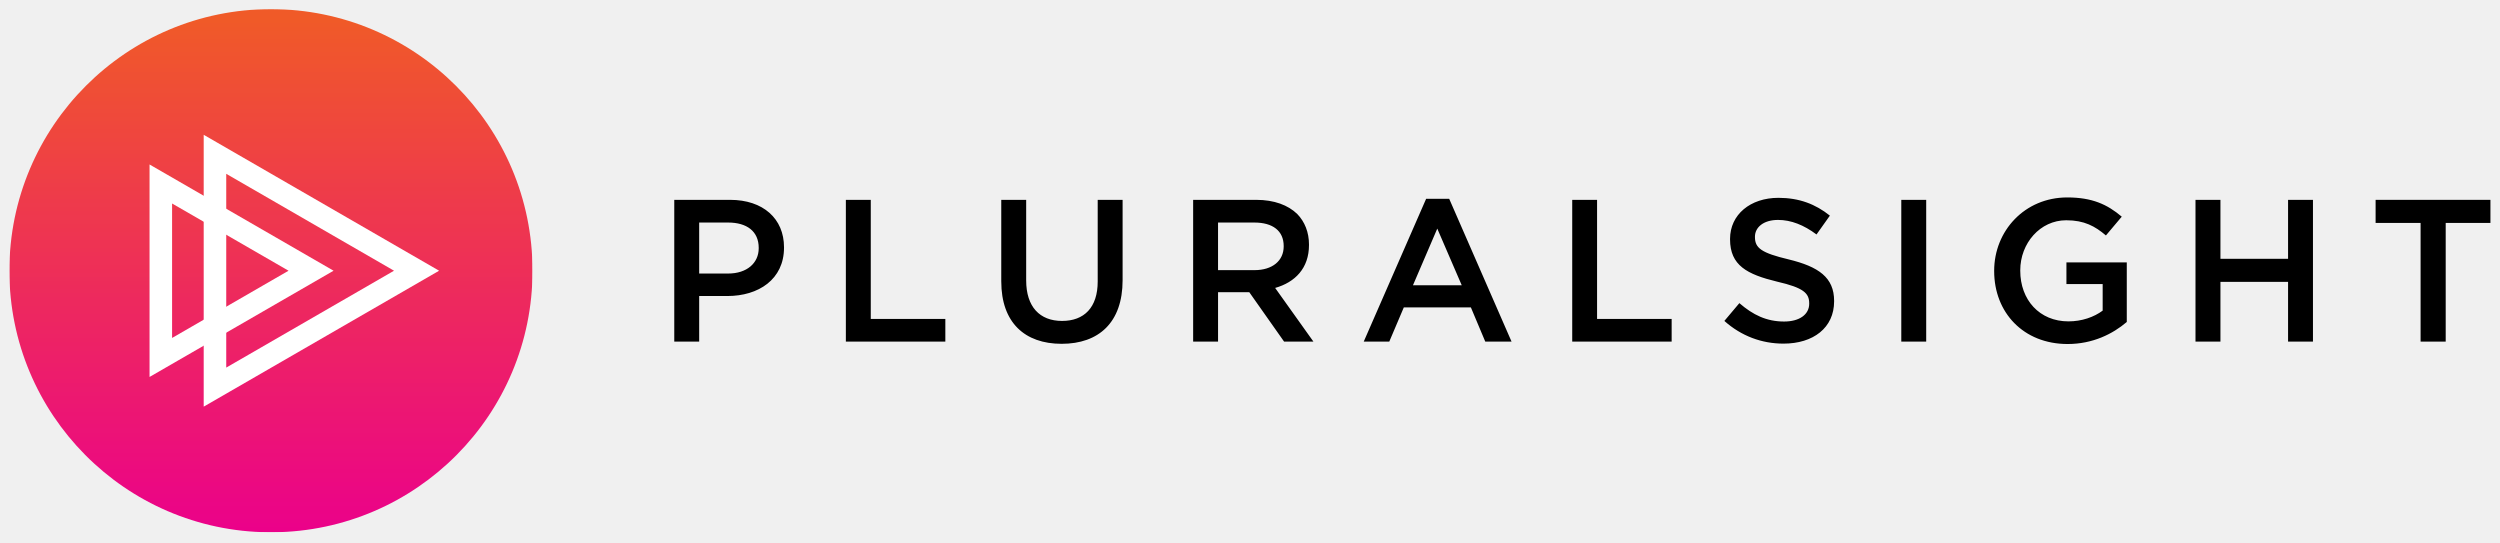
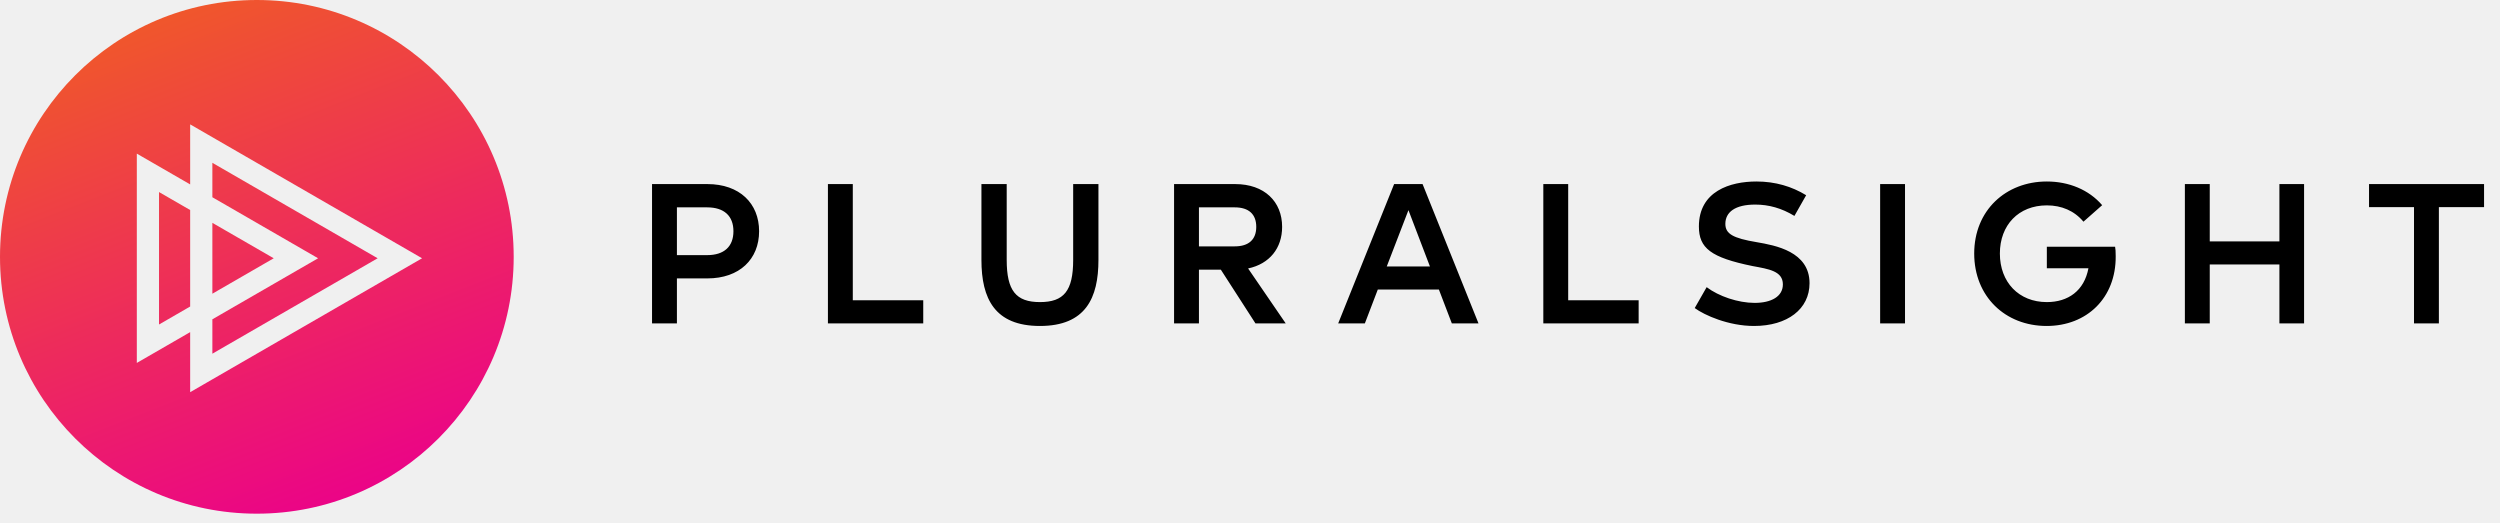
- <svg xmlns="http://www.w3.org/2000/svg" xmlns:xlink="http://www.w3.org/1999/xlink" width="198" height="43">
+ <svg xmlns="http://www.w3.org/2000/svg" width="201" height="42" viewBox="0 0 201 42" fill="none">
+   <path d="M56.872 14.8H52.424V26H54.424V22.384H56.872C59.464 22.384 61.032 20.832 61.032 18.592C61.032 16.352 59.464 14.8 56.872 14.8ZM56.856 20.512H54.424V16.672H56.856C58.216 16.672 58.968 17.36 58.968 18.592C58.968 19.824 58.216 20.512 56.856 20.512ZM68.565 24.144V14.8H66.565V26H74.229V24.144H68.565ZM83.611 26.208C87.291 26.208 88.315 23.952 88.315 20.896V14.8H86.283V20.896C86.283 23.392 85.531 24.288 83.611 24.288C81.675 24.288 80.939 23.36 80.939 20.896V14.8H78.907V20.896C78.907 24.016 79.979 26.208 83.611 26.208ZM100.939 26H103.371L100.347 21.584C102.075 21.216 103.083 19.952 103.083 18.24C103.083 16.208 101.659 14.8 99.307 14.8H94.395V26H96.395V21.68H98.155L100.939 26ZM96.395 16.672H99.275C100.411 16.672 101.003 17.232 101.003 18.24C101.003 19.248 100.411 19.808 99.275 19.808H96.395V16.672ZM116.727 26H118.871L114.375 14.8H112.087L107.591 26H109.735L110.775 23.28H115.687L116.727 26ZM111.495 21.424L113.239 16.896L114.967 21.424H111.495ZM126.083 24.144V14.8H124.083V26H131.747V24.144H126.083ZM141.023 26.208C143.711 26.208 145.487 24.848 145.487 22.768C145.487 20.224 142.735 19.728 141.247 19.472C139.327 19.152 138.719 18.8 138.719 18C138.719 17.056 139.503 16.448 141.119 16.448C142.207 16.448 143.247 16.736 144.271 17.36L145.215 15.696C144.063 14.992 142.735 14.592 141.215 14.592C139.119 14.592 136.591 15.36 136.591 18.208C136.591 19.952 137.551 20.704 140.911 21.392C142.207 21.632 143.343 21.792 143.343 22.864C143.343 23.84 142.415 24.352 141.071 24.352C139.743 24.352 138.191 23.824 137.215 23.088L136.255 24.768C137.039 25.344 138.975 26.208 141.023 26.208ZM153.163 14.8H151.163V26H153.163V14.8ZM170.102 20.592C170.102 20.192 170.086 20.016 170.054 19.84H164.566V21.568H167.91C167.574 23.376 166.278 24.288 164.566 24.288C162.31 24.288 160.79 22.688 160.79 20.384C160.79 18.096 162.294 16.512 164.566 16.512C165.75 16.512 166.774 16.944 167.51 17.824L169.014 16.496C167.942 15.248 166.326 14.592 164.566 14.592C161.27 14.592 158.726 16.912 158.726 20.384C158.726 23.824 161.206 26.208 164.55 26.208C167.782 26.208 170.134 23.952 170.102 20.592ZM183.264 14.8V19.408H177.664V14.8H175.664V26H177.664V21.264H183.264V26H185.248V14.8H183.264ZM199.718 14.8H190.47V16.656H194.086V26H196.086V16.656H199.718V14.8Z" fill="black" />
+   <path fill-rule="evenodd" clip-rule="evenodd" d="M41.301 20.65C41.301 32.055 32.055 41.3 20.648 41.3C9.246 41.3 0 32.055 0 20.65C0 9.245 9.246 0 20.648 0C32.055 0 41.301 9.245 41.301 20.65ZM17.074 15.858L25.574 20.765L17.074 25.672V28.437L30.363 20.765L17.074 13.09V15.858ZM15.289 14.827V10L33.934 20.765L15.289 31.531V26.703L11 29.179V12.351L15.289 14.827ZM15.289 24.644L12.785 26.09V15.441L15.289 16.886V24.644ZM17.074 23.614V17.917L22.008 20.765L17.074 23.614Z" fill="url(#paint0_linear)" />
  <defs>
-     <path d="M.742 21.441c0 11.38 9.172 20.618 20.531 20.715h.368C33 42.06 42.176 32.82 42.176 21.441 42.176 10 32.898.723 21.457.723S.742 10 .742 21.44" id="a" />
-     <linearGradient x1="49.997%" y1=".003%" x2="49.997%" y2="100.002%" id="b">
-       <stop stop-color="#F05A28" offset="0%" />
-       <stop stop-color="#F05A28" offset="1.563%" />
-       <stop stop-color="#F05A28" offset="2.344%" />
-       <stop stop-color="#F05929" offset="3.125%" />
-       <stop stop-color="#F0582A" offset="3.906%" />
-       <stop stop-color="#F0582B" offset="4.688%" />
-       <stop stop-color="#F0572C" offset="5.469%" />
-       <stop stop-color="#F0562C" offset="6.25%" />
-       <stop stop-color="#F0552D" offset="7.031%" />
-       <stop stop-color="#F0552E" offset="7.813%" />
-       <stop stop-color="#F0542F" offset="8.594%" />
-       <stop stop-color="#F0532F" offset="9.375%" />
-       <stop stop-color="#F05330" offset="10.156%" />
-       <stop stop-color="#F05231" offset="10.938%" />
-       <stop stop-color="#F05132" offset="11.719%" />
-       <stop stop-color="#EF5033" offset="12.5%" />
-       <stop stop-color="#EF5033" offset="13.281%" />
-       <stop stop-color="#EF4F34" offset="14.063%" />
-       <stop stop-color="#EF4E35" offset="14.844%" />
-       <stop stop-color="#EF4E36" offset="15.625%" />
-       <stop stop-color="#EF4D36" offset="16.406%" />
-       <stop stop-color="#EF4C37" offset="17.188%" />
-       <stop stop-color="#EF4B38" offset="17.969%" />
-       <stop stop-color="#EF4B39" offset="18.75%" />
-       <stop stop-color="#EF4A3A" offset="19.531%" />
-       <stop stop-color="#EF493A" offset="20.313%" />
-       <stop stop-color="#EF493B" offset="21.094%" />
-       <stop stop-color="#EF483C" offset="21.875%" />
-       <stop stop-color="#EF473D" offset="22.656%" />
-       <stop stop-color="#EF463D" offset="23.438%" />
-       <stop stop-color="#EF463E" offset="24.219%" />
-       <stop stop-color="#EF453F" offset="25%" />
-       <stop stop-color="#EF4440" offset="25.781%" />
-       <stop stop-color="#EF4441" offset="26.563%" />
-       <stop stop-color="#EF4341" offset="27.344%" />
-       <stop stop-color="#EF4242" offset="28.125%" />
-       <stop stop-color="#EF4143" offset="28.906%" />
-       <stop stop-color="#EF4144" offset="29.688%" />
-       <stop stop-color="#EF4045" offset="30.469%" />
-       <stop stop-color="#EF3F45" offset="31.25%" />
-       <stop stop-color="#EE3F46" offset="32.031%" />
-       <stop stop-color="#EE3E47" offset="32.813%" />
-       <stop stop-color="#EE3D48" offset="33.594%" />
-       <stop stop-color="#EE3C48" offset="34.375%" />
-       <stop stop-color="#EE3C49" offset="35.156%" />
-       <stop stop-color="#EE3B4A" offset="35.938%" />
-       <stop stop-color="#EE3A4B" offset="36.719%" />
-       <stop stop-color="#EE3A4C" offset="37.5%" />
-       <stop stop-color="#EE394C" offset="38.281%" />
-       <stop stop-color="#EE384D" offset="39.063%" />
-       <stop stop-color="#EE384E" offset="39.844%" />
-       <stop stop-color="#EE374F" offset="40.625%" />
-       <stop stop-color="#EE364F" offset="41.406%" />
-       <stop stop-color="#EE3550" offset="42.188%" />
-       <stop stop-color="#EE3551" offset="42.969%" />
-       <stop stop-color="#EE3452" offset="43.75%" />
-       <stop stop-color="#EE3353" offset="44.531%" />
-       <stop stop-color="#EE3353" offset="45.313%" />
-       <stop stop-color="#EE3254" offset="46.094%" />
-       <stop stop-color="#EE3155" offset="46.875%" />
-       <stop stop-color="#EE3056" offset="47.656%" />
-       <stop stop-color="#EE3057" offset="48.438%" />
-       <stop stop-color="#EE2F57" offset="49.219%" />
-       <stop stop-color="#EE2E58" offset="50%" />
-       <stop stop-color="#EE2E59" offset="50.781%" />
-       <stop stop-color="#ED2D5A" offset="51.563%" />
-       <stop stop-color="#ED2C5A" offset="52.344%" />
-       <stop stop-color="#ED2B5B" offset="53.125%" />
-       <stop stop-color="#ED2B5C" offset="53.906%" />
-       <stop stop-color="#ED2A5D" offset="54.688%" />
-       <stop stop-color="#ED295E" offset="55.469%" />
-       <stop stop-color="#ED295E" offset="56.25%" />
-       <stop stop-color="#ED285F" offset="57.031%" />
-       <stop stop-color="#ED2760" offset="57.813%" />
-       <stop stop-color="#ED2661" offset="58.594%" />
-       <stop stop-color="#ED2661" offset="59.375%" />
-       <stop stop-color="#ED2562" offset="60.156%" />
-       <stop stop-color="#ED2463" offset="60.938%" />
-       <stop stop-color="#ED2464" offset="61.719%" />
-       <stop stop-color="#ED2365" offset="62.5%" />
-       <stop stop-color="#ED2265" offset="63.281%" />
-       <stop stop-color="#ED2166" offset="64.063%" />
-       <stop stop-color="#ED2167" offset="64.844%" />
-       <stop stop-color="#ED2068" offset="65.625%" />
-       <stop stop-color="#ED1F69" offset="66.406%" />
-       <stop stop-color="#ED1F69" offset="67.188%" />
-       <stop stop-color="#ED1E6A" offset="67.969%" />
-       <stop stop-color="#ED1D6B" offset="68.75%" />
-       <stop stop-color="#ED1C6C" offset="69.531%" />
-       <stop stop-color="#ED1C6C" offset="70.313%" />
-       <stop stop-color="#ED1B6D" offset="71.094%" />
-       <stop stop-color="#EC1A6E" offset="71.875%" />
-       <stop stop-color="#EC1A6F" offset="72.656%" />
-       <stop stop-color="#EC1970" offset="73.438%" />
-       <stop stop-color="#EC1870" offset="74.219%" />
-       <stop stop-color="#EC1871" offset="75%" />
-       <stop stop-color="#EC1772" offset="75.781%" />
-       <stop stop-color="#EC1673" offset="76.563%" />
-       <stop stop-color="#EC1573" offset="77.344%" />
-       <stop stop-color="#EC1574" offset="78.125%" />
-       <stop stop-color="#EC1475" offset="78.906%" />
-       <stop stop-color="#EC1376" offset="79.688%" />
-       <stop stop-color="#EC1377" offset="80.469%" />
-       <stop stop-color="#EC1277" offset="81.25%" />
-       <stop stop-color="#EC1178" offset="82.031%" />
-       <stop stop-color="#EC1079" offset="82.813%" />
-       <stop stop-color="#EC107A" offset="83.594%" />
-       <stop stop-color="#EC0F7B" offset="84.375%" />
-       <stop stop-color="#EC0E7B" offset="85.156%" />
-       <stop stop-color="#EC0E7C" offset="85.938%" />
-       <stop stop-color="#EC0D7D" offset="86.719%" />
-       <stop stop-color="#EC0C7E" offset="87.5%" />
-       <stop stop-color="#EC0B7E" offset="88.281%" />
-       <stop stop-color="#EC0B7F" offset="89.063%" />
-       <stop stop-color="#EC0A80" offset="89.844%" />
-       <stop stop-color="#EC0981" offset="90.625%" />
-       <stop stop-color="#EB0982" offset="91.406%" />
-       <stop stop-color="#EB0882" offset="92.188%" />
-       <stop stop-color="#EB0783" offset="92.969%" />
-       <stop stop-color="#EB0684" offset="93.75%" />
-       <stop stop-color="#EB0685" offset="94.531%" />
-       <stop stop-color="#EB0585" offset="95.313%" />
-       <stop stop-color="#EB0486" offset="96.094%" />
-       <stop stop-color="#EB0487" offset="96.875%" />
-       <stop stop-color="#EB0388" offset="97.656%" />
-       <stop stop-color="#EB0289" offset="98.438%" />
-       <stop stop-color="#EB0189" offset="99.219%" />
-       <stop stop-color="#EB018A" offset="100%" />
+     <linearGradient id="paint0_linear" x1="12" y1="2.99842e-07" x2="28" y2="41" gradientUnits="userSpaceOnUse">
+       <stop stop-color="#F05A28" />
+       <stop offset="1" stop-color="#EB0289" />
    </linearGradient>
-     <path id="d" d="M0 0h9.262v13H0z" />
  </defs>
-   <g fill="none" fill-rule="evenodd">
-     <mask id="c" fill="#fff">
-       <use xlink:href="#a" />
-     </mask>
-     <path fill="url(#b)" fill-rule="nonzero" mask="url(#c)" d="M42.176.723H.742v41.433h41.434z" />
-     <path d="M16.133 10.676v21.531l18.644-10.766-18.644-10.765zm1.785 3.09l13.289 7.675-13.289 7.672V13.766z" fill="#FFF" fill-rule="nonzero" />
-     <path d="M11.844 13.027l14.574 8.414-14.574 8.414V13.027zm1.785 3.09v10.649l9.223-5.325-9.223-5.324z" fill="#FFF" fill-rule="nonzero" />
-     <path d="M53.402 15.828h4.426c2.613 0 4.266 1.492 4.266 3.754v.031c0 2.516-2.02 3.832-4.489 3.832h-2.23v3.61h-1.973V15.828zm4.266 5.836c1.492 0 2.422-.832 2.422-2.004v-.031c0-1.313-.945-2.004-2.422-2.004h-2.293v4.04h2.293v-.001zm9.324-5.836h1.973v9.43h5.906v1.797h-7.879zM79.3 22.293v-6.465h1.973v6.383c0 2.086 1.075 3.207 2.84 3.207 1.75 0 2.825-1.059 2.825-3.125v-6.465h1.972v6.367c0 3.352-1.894 5.035-4.828 5.035-2.922 0-4.781-1.683-4.781-4.937H79.3zm15.196-6.465H99.5c1.414 0 2.52.418 3.242 1.121.594.61.93 1.446.93 2.422v.035c0 1.844-1.106 2.95-2.68 3.399l3.031 4.25H101.7l-2.758-3.914H96.47v3.914h-1.973V15.828h-.001zm4.86 5.567c1.414 0 2.312-.739 2.312-1.88v-.03c0-1.204-.867-1.86-2.324-1.86h-2.875v3.77h2.887zm13.594-5.649h1.827l4.938 11.309h-2.082l-1.14-2.711h-5.31l-1.152 2.71h-2.023l4.941-11.308h.001zm2.82 6.848l-1.938-4.489-1.926 4.489h3.864zm8.75-6.766h1.968v9.43h5.907v1.797h-7.875zm12.05 9.59l1.188-1.41c1.074.93 2.148 1.457 3.543 1.457 1.219 0 1.988-.559 1.988-1.41v-.032c0-.804-.45-1.234-2.531-1.714-2.39-.579-3.738-1.286-3.738-3.352v-.035c0-1.926 1.605-3.254 3.832-3.254 1.636 0 2.933.496 4.074 1.41l-1.059 1.492c-1.008-.754-2.02-1.152-3.047-1.152-1.156 0-1.828.59-1.828 1.328v.031c0 .868.512 1.254 2.664 1.766 2.371.578 3.606 1.426 3.606 3.289v.031c0 2.102-1.653 3.352-4.008 3.352-1.715 0-3.336-.594-4.684-1.797zm14.012-9.59h1.973v11.227h-1.973zm7.356 5.645v-.032c0-3.144 2.406-5.804 5.789-5.804 1.957 0 3.16.543 4.316 1.523l-1.254 1.488c-.863-.734-1.715-1.203-3.144-1.203-2.067 0-3.641 1.817-3.641 3.965v.031c0 2.309 1.523 4.012 3.816 4.012 1.063 0 2.024-.34 2.711-.851V22.5h-2.87v-1.719h4.78V25.5c-1.105.945-2.695 1.746-4.683 1.746-3.512 0-5.82-2.5-5.82-5.773zm15.945-5.645h1.976v4.668h5.356v-4.668h1.972v11.227h-1.972v-4.73h-5.356v4.73h-1.976z" fill="#000" fill-rule="nonzero" />
-     <g transform="translate(188 15)">
-       <mask id="e" fill="#fff">
-         <use xlink:href="#d" />
-       </mask>
-       <path fill="#000" fill-rule="nonzero" mask="url(#e)" d="M.148.828v1.828h3.563v9.399h1.988V2.656h3.559V.828z" />
-     </g>
-   </g>
</svg>
